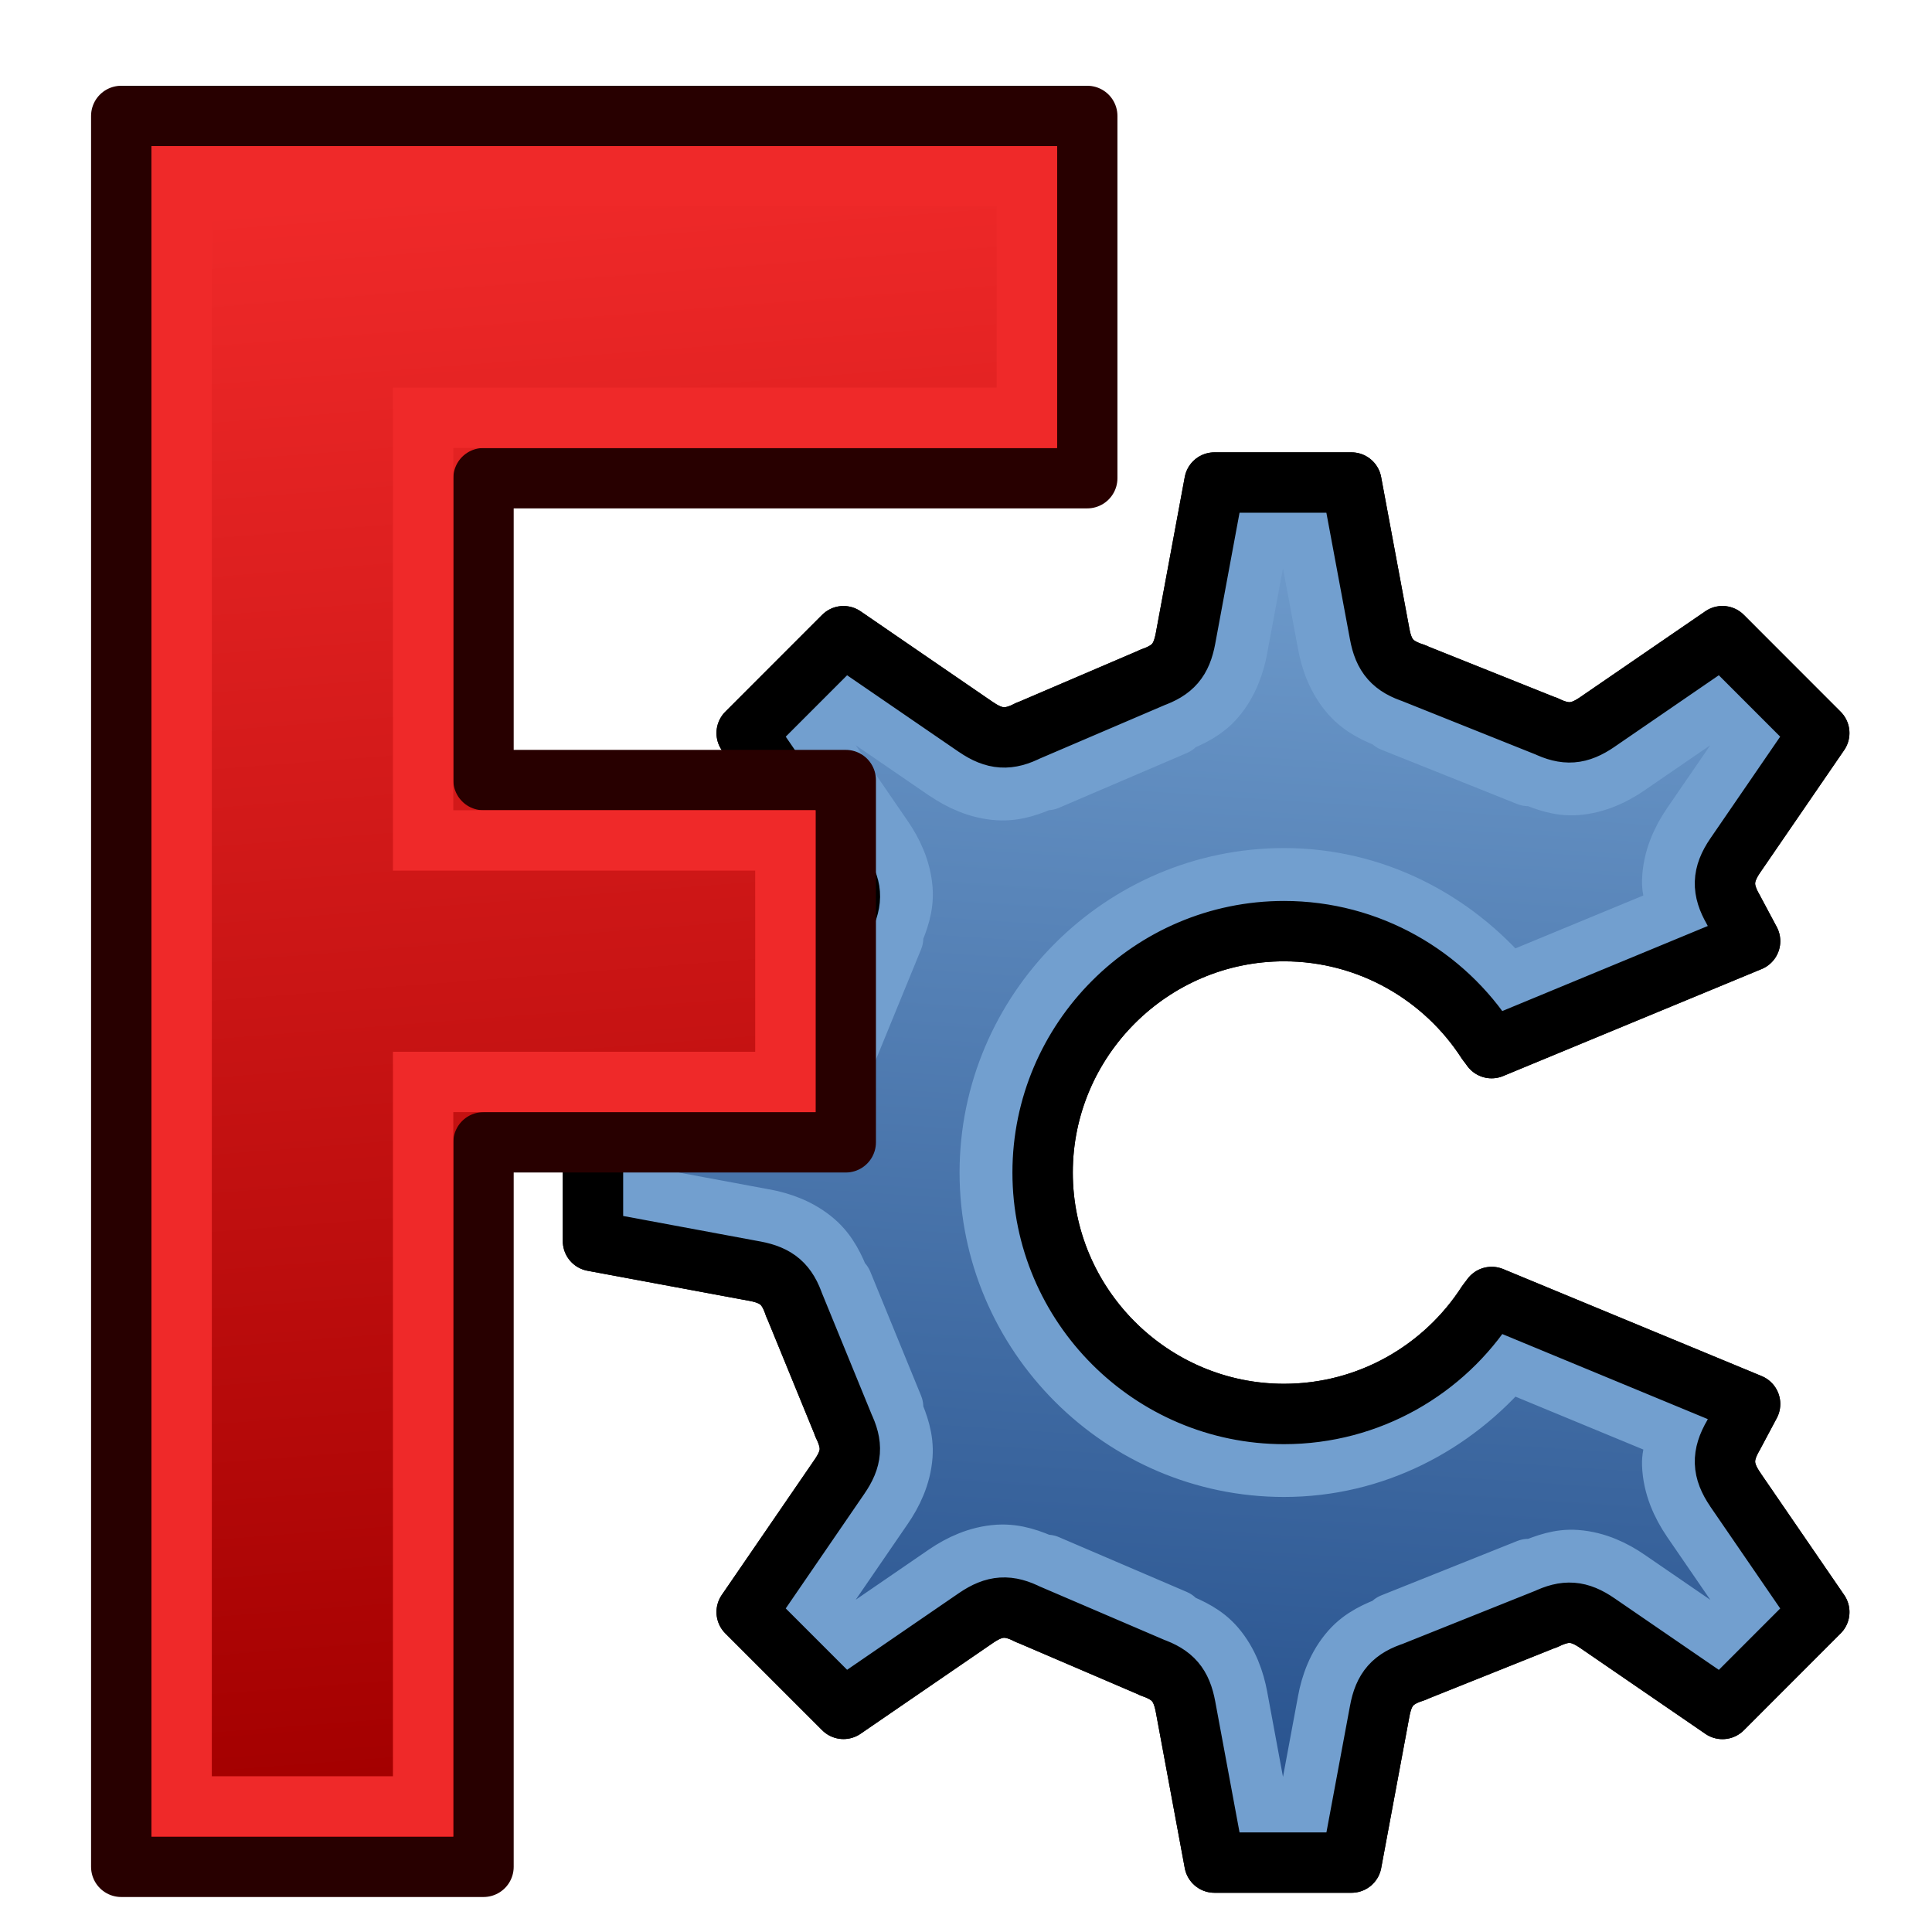
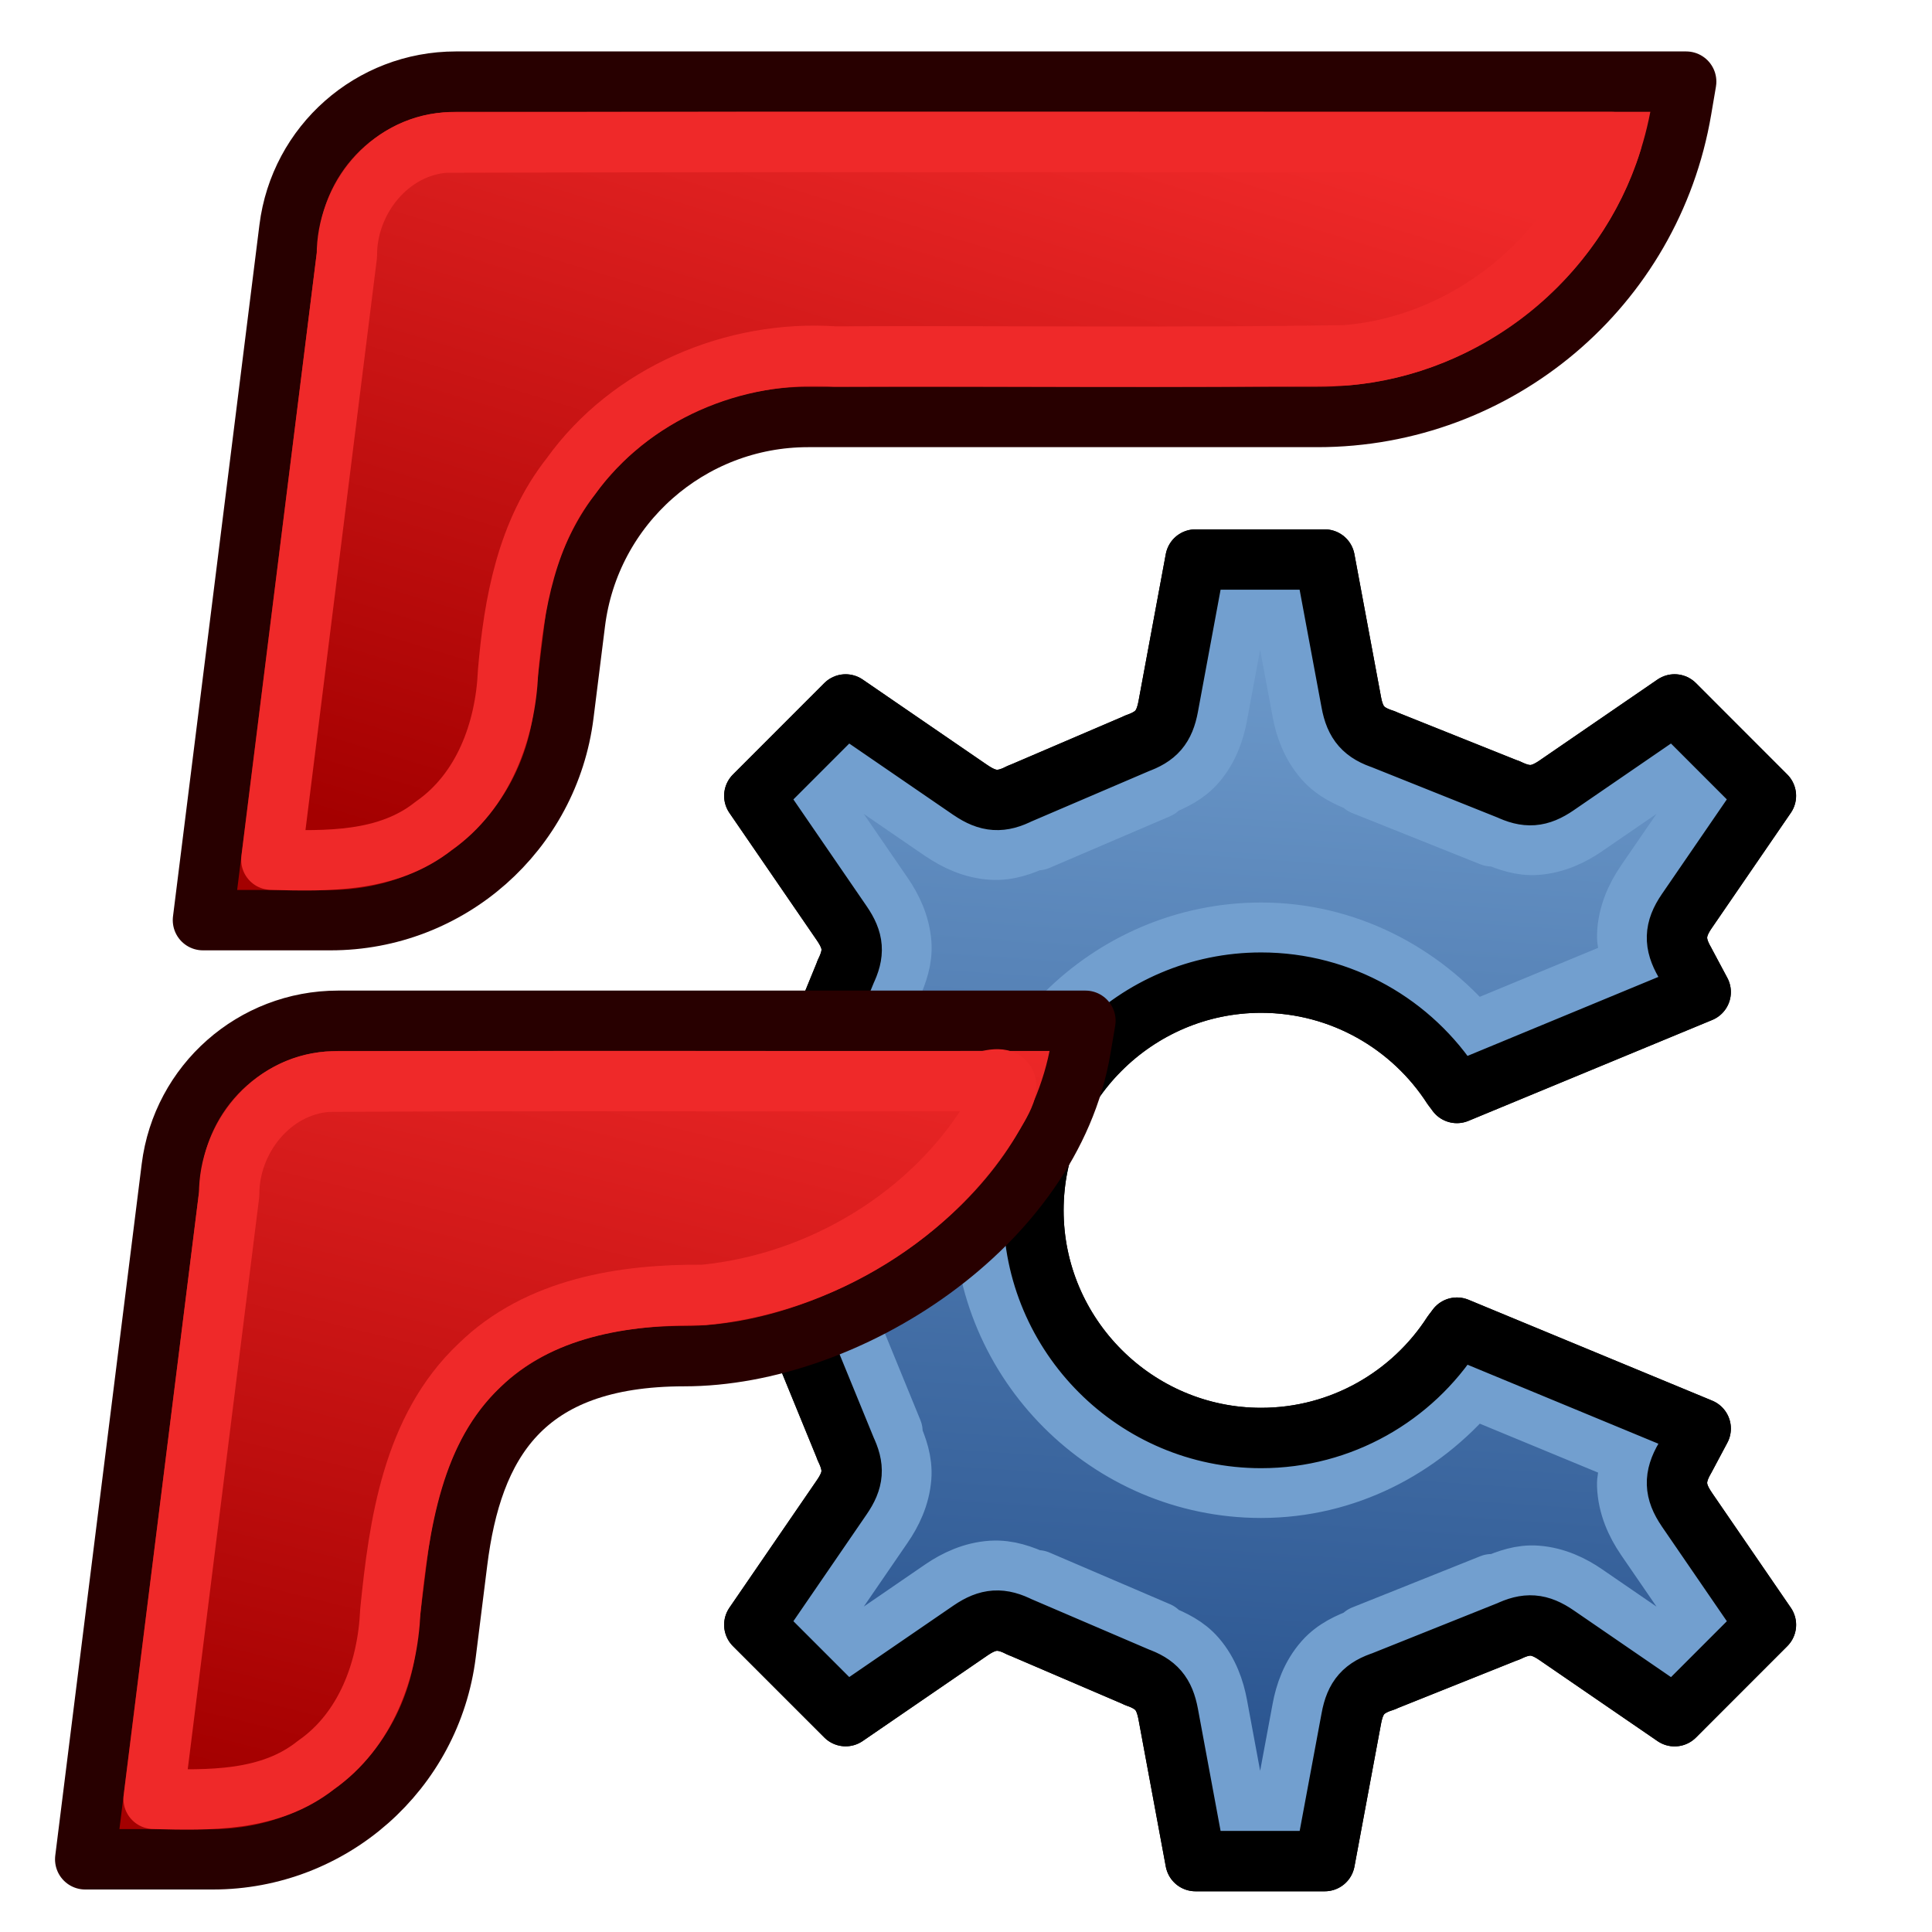
<svg xmlns="http://www.w3.org/2000/svg" xmlns:xlink="http://www.w3.org/1999/xlink" width="64px" height="64px" id="svg3140" version="1.1">
  <defs id="defs3142">
    <linearGradient id="linearGradient3864">
      <stop id="stop3866" offset="0" style="stop-color:#71b2f8;stop-opacity:1;" />
      <stop id="stop3868" offset="1" style="stop-color:#002795;stop-opacity:1;" />
    </linearGradient>
    <linearGradient id="linearGradient3682">
      <stop style="stop-color:#ff6d0f;stop-opacity:1;" offset="0" id="stop3684" />
      <stop style="stop-color:#ff1000;stop-opacity:1;" offset="1" id="stop3686" />
    </linearGradient>
    <linearGradient id="linearGradient3864-9">
      <stop style="stop-color:#204a87;stop-opacity:1" offset="0" id="stop3866-1" />
      <stop style="stop-color:#729fcf;stop-opacity:1" offset="1" id="stop3868-1" />
    </linearGradient>
    <linearGradient id="linearGradient3682-0">
      <stop id="stop3684-0" offset="0" style="stop-color:#a40000;stop-opacity:1" />
      <stop id="stop3686-0" offset="1" style="stop-color:#ef2929;stop-opacity:1" />
    </linearGradient>
    <radialGradient r="19.571" fy="33.9" fx="270.583" cy="33.9" cx="270.583" gradientTransform="matrix(1.236126,0.300017,-0.832328,3.388382,-499.9452,-167.3311)" gradientUnits="userSpaceOnUse" id="radialGradient3817-5-3" xlink:href="#linearGradient3682-0-6" />
    <linearGradient id="linearGradient3682-0-6">
      <stop id="stop3684-0-7" offset="0" style="stop-color:#ff390f;stop-opacity:1" />
      <stop id="stop3686-0-5" offset="1" style="stop-color:#ff1000;stop-opacity:1;" />
    </linearGradient>
    <linearGradient xlink:href="#linearGradient3864-9-6" id="linearGradient3808-5" x1="-146.745" y1="58.262" x2="-157.325" y2="26.521" gradientUnits="userSpaceOnUse" gradientTransform="matrix(1.009449,0,0,1.009449,-20.30797,3.726008)" />
    <linearGradient id="linearGradient3864-9-6">
      <stop style="stop-color:#204a87;stop-opacity:1" offset="0" id="stop3866-1-2" />
      <stop style="stop-color:#729fcf;stop-opacity:1" offset="1" id="stop3868-1-9" />
    </linearGradient>
    <linearGradient xlink:href="#linearGradient3864-9-7" id="linearGradient3808-2" x1="-146.745" y1="58.262" x2="-157.325" y2="26.521" gradientUnits="userSpaceOnUse" gradientTransform="matrix(1.009449,0,0,1.009449,-20.30797,3.726008)" />
    <linearGradient id="linearGradient3864-9-7">
      <stop style="stop-color:#204a87;stop-opacity:1" offset="0" id="stop3866-1-0" />
      <stop style="stop-color:#729fcf;stop-opacity:1" offset="1" id="stop3868-1-93" />
    </linearGradient>
-     <linearGradient xlink:href="#linearGradient3682-0" id="linearGradient3806" x1="-206.699" y1="68.842" x2="-211.402" y2="7.711" gradientUnits="userSpaceOnUse" gradientTransform="matrix(0.8506406,0,0,0.8506406,167.694,40.51775)" />
    <linearGradient xlink:href="#linearGradient3864-9" id="linearGradient894-5" gradientUnits="userSpaceOnUse" gradientTransform="matrix(1.175585,0,0,1.175585,-161.715,-54.54806)" x1="45.508" y1="109.748" x2="48.388" y2="66.838" />
+     <clipPath id="_clip12">
+       <rect x="21" y="21" width="39" height="39" id="rect296" />
+     </clipPath>
+     <linearGradient id="_Linear13" x1="0" y1="0" x2="1" y2="0" gradientUnits="userSpaceOnUse" gradientTransform="matrix(3.75564,3.49917,-3.75564,3.49917,35.7563,36.7424)">
+       <stop offset="0" style="stop-color:rgb(0,63,121);stop-opacity:1" id="stop1532" />
+       <stop offset="1" style="stop-color:rgb(24,100,171);stop-opacity:1" id="stop1534" />
+     </linearGradient>
+     <linearGradient id="_Linear14" x1="0" y1="0" x2="1" y2="0" gradientUnits="userSpaceOnUse" gradientTransform="matrix(-34.1306,-23.1781,23.1781,-34.1306,54.1306,54.173)">
+       <stop offset="0" style="stop-color:rgb(0,63,121);stop-opacity:1" id="stop1537" />
+       <stop offset="1" style="stop-color:rgb(119,188,255);stop-opacity:1" id="stop1539" />
+     </linearGradient>
+     <linearGradient id="_Linear15" x1="0" y1="0" x2="1" y2="0" gradientUnits="userSpaceOnUse" gradientTransform="matrix(-18.3223,-31.5843,31.5843,-18.3223,47.2762,55.7411)">
+       <stop offset="0" style="stop-color:rgb(10,66,118);stop-opacity:1" id="stop1542" />
+       <stop offset="0.59" style="stop-color:rgb(67,130,187);stop-opacity:1" id="stop1544" />
+       <stop offset="1" style="stop-color:rgb(143,206,255);stop-opacity:1" id="stop1546" />
+     </linearGradient>
+     <radialGradient id="_Radial16" cx="0" cy="0" r="1" gradientUnits="userSpaceOnUse" gradientTransform="matrix(-12.2377,-11.402,12.2377,-11.402,40.9756,42.2748)">
+       <stop offset="0" style="stop-color:rgb(28,126,214);stop-opacity:1" id="stop1549" />
+       <stop offset="0.59" style="stop-color:rgb(27,121,206);stop-opacity:0.81" id="stop1551" />
+       <stop offset="0.8" style="stop-color:rgb(25,110,188);stop-opacity:0.4" id="stop1553" />
+       <stop offset="1" style="stop-color:rgb(24,100,171);stop-opacity:0" id="stop1555" />
+     </radialGradient>
+     <linearGradient id="_Linear17" x1="0" y1="0" x2="1" y2="0" gradientUnits="userSpaceOnUse" gradientTransform="matrix(-36.1019,-25.1613,34.3108,-26.4747,63.9144,48.2238)">
+       <stop offset="0" style="stop-color:rgb(24,100,171);stop-opacity:1" id="stop1558" />
+       <stop offset="1" style="stop-color:rgb(116,192,252);stop-opacity:1" id="stop1560" />
+     </linearGradient>
+     <linearGradient id="_Linear18" x1="0" y1="0" x2="1" y2="0" gradientUnits="userSpaceOnUse" gradientTransform="matrix(-39.825,-28.8277,39.3105,-29.205,67.6375,51.8902)">
+       <stop offset="0" style="stop-color:rgb(51,154,240);stop-opacity:1" id="stop1563" />
+       <stop offset="1" style="stop-color:rgb(208,235,255);stop-opacity:1" id="stop1565" />
+     </linearGradient>
+     <linearGradient id="_Linear21" x1="0" y1="0" x2="1" y2="0" gradientUnits="userSpaceOnUse" gradientTransform="matrix(-6,-8,8,-6,15,51.0025)">
+       <stop offset="0" style="stop-color:rgb(160,33,33);stop-opacity:1" id="stop1570" />
+       <stop offset="1" style="stop-color:rgb(255,107,107);stop-opacity:1" id="stop1572" />
+     </linearGradient>
+     <linearGradient id="_Linear22" x1="0" y1="0" x2="1" y2="0" gradientUnits="userSpaceOnUse" gradientTransform="matrix(-6,-8,8,-6,15,51.0025)">
+       <stop offset="0" style="stop-color:rgb(215,15,15);stop-opacity:1" id="stop1575" />
+       <stop offset="1" style="stop-color:rgb(240,62,62);stop-opacity:1" id="stop1577" />
+     </linearGradient>
+     <clipPath id="_clip23">
+       <path d="M 5.226,58.997 H 4 L 6.343,40.256 C 6.718,37.253 9.271,35 12.297,35 H 33 l -0.714,3.569 C 32.111,39.444 31.798,40.261 31.371,41 h -9.589 c -3.909,0 -7.246,2.825 -7.89,6.681 l -0.775,4.635 c -0.645,3.856 -3.981,6.681 -7.891,6.681 z" id="path354" />
+     </clipPath>
+     <clipPath id="_clip25">
+       <path d="M 7.5,31 10.218,9.258 c 0.375,-3.002 2.927,-5.255 5.953,-5.255 h 37.721 c 0.035,0 0.068,0.015 0.09,0.042 0.023,0.026 0.033,0.062 0.027,0.096 L 53.693,6.004 C 52.716,11.776 47.716,16 41.862,16 H 26.671 c -3.026,0 -5.578,2.253 -5.953,5.256 l -0.342,2.736 C 19.875,27.996 16.472,31 12.437,31 Z" id="path368" />
+     </clipPath>
+     <linearGradient id="_Linear27" x1="0" y1="0" x2="1" y2="0" gradientUnits="userSpaceOnUse" gradientTransform="matrix(-4.99704,-4.99704,4.99704,-4.99704,20.5159,18.0025)">
+       <stop offset="0" style="stop-color:rgb(224,49,49);stop-opacity:1" id="stop1582" />
+       <stop offset="1" style="stop-color:rgb(240,62,62);stop-opacity:1" id="stop1584" />
+     </linearGradient>
+     <clipPath id="_clip28">
+       <path d="M 8.499,31 H 7.5 L 10.218,9.258 c 0.375,-3.002 2.927,-5.255 5.953,-5.255 h 37.721 c 0.035,0 0.068,0.015 0.09,0.042 0.023,0.026 0.033,0.062 0.027,0.096 L 53.693,6.004 C 53.303,8.305 52.274,10.36 50.807,12 H 25.005 c -3.98,0 -7.355,2.926 -7.919,6.866 l -0.764,5.336 C 15.773,28.101 12.437,31 8.499,31 Z" id="path381" />
+     </clipPath>
+     <clipPath id="_clip12-2">
+       <rect x="21" y="21" width="39" height="39" id="rect296-9" />
+     </clipPath>
+     <linearGradient id="_Linear13-3" x1="0" y1="0" x2="1" y2="0" gradientUnits="userSpaceOnUse" gradientTransform="matrix(3.948229,3.948253,-3.948229,3.948253,154.0878,32.24319)">
+       <stop offset="0" style="stop-color:rgb(0,63,121);stop-opacity:1" id="stop1532-9" />
+       <stop offset="1" style="stop-color:rgb(24,100,171);stop-opacity:1" id="stop1534-0" />
+     </linearGradient>
+     <linearGradient id="_Linear14-8" x1="0" y1="0" x2="1" y2="0" gradientUnits="userSpaceOnUse" gradientTransform="matrix(-34.1306,-23.1781,23.1781,-34.1306,54.1306,54.173)">
+       <stop offset="0" style="stop-color:rgb(0,63,121);stop-opacity:1" id="stop1537-8" />
+       <stop offset="1" style="stop-color:rgb(119,188,255);stop-opacity:1" id="stop1539-5" />
+     </linearGradient>
+     <linearGradient id="_Linear15-0" x1="0" y1="0" x2="1" y2="0" gradientUnits="userSpaceOnUse" gradientTransform="matrix(-18.3223,-31.5843,31.5843,-18.3223,47.2762,55.7411)">
+       <stop offset="0" style="stop-color:rgb(10,66,118);stop-opacity:1" id="stop1542-9" />
+       <stop offset="0.59" style="stop-color:rgb(67,130,187);stop-opacity:1" id="stop1544-6" />
+       <stop offset="1" style="stop-color:rgb(143,206,255);stop-opacity:1" id="stop1546-3" />
+     </linearGradient>
+     <radialGradient id="_Radial16-8" cx="0" cy="0" r="1" gradientUnits="userSpaceOnUse" gradientTransform="matrix(-12.86525,-12.86533,12.86525,-12.86533,159.5747,38.48562)">
+       <stop offset="0" style="stop-color:rgb(28,126,214);stop-opacity:1" id="stop1549-5" />
+       <stop offset="0.59" style="stop-color:rgb(27,121,206);stop-opacity:0.81" id="stop1551-6" />
+       <stop offset="0.8" style="stop-color:rgb(25,110,188);stop-opacity:0.4" id="stop1553-1" />
+       <stop offset="1" style="stop-color:rgb(24,100,171);stop-opacity:0" id="stop1555-1" />
+     </radialGradient>
+     <linearGradient id="_Linear21-8" x1="0" y1="0" x2="1" y2="0" gradientUnits="userSpaceOnUse" gradientTransform="matrix(-6.667316,-8.889754,8.889754,-6.667316,11.79822,53.59631)" xlink:href="#linearGradient3682-0">
+       <stop offset="0" style="stop-color:rgb(160,33,33);stop-opacity:1" id="stop1570-1" />
+       <stop offset="1" style="stop-color:rgb(255,107,107);stop-opacity:1" id="stop1572-0" />
+     </linearGradient>
+     <linearGradient id="_Linear22-3" x1="0" y1="0" x2="1" y2="0" gradientUnits="userSpaceOnUse" gradientTransform="matrix(-6,-8,8,-6,15,51.0025)">
+       <stop offset="0" style="stop-color:rgb(215,15,15);stop-opacity:1" id="stop1575-0" />
+       <stop offset="1" style="stop-color:rgb(240,62,62);stop-opacity:1" id="stop1577-4" />
+     </linearGradient>
+     <clipPath id="_clip23-4">
+       <path d="M 5.226,58.997 H 4 L 6.343,40.256 C 6.718,37.253 9.271,35 12.297,35 H 33 l -0.714,3.569 C 32.111,39.444 31.798,40.261 31.371,41 h -9.589 c -3.909,0 -7.246,2.825 -7.89,6.681 l -0.775,4.635 c -0.645,3.856 -3.981,6.681 -7.891,6.681 z" id="path354-4" />
+     </clipPath>
+     <clipPath id="_clip25-4">
+       <path d="M 7.5,31 10.218,9.258 c 0.375,-3.002 2.927,-5.255 5.953,-5.255 h 37.721 c 0.035,0 0.068,0.015 0.09,0.042 0.023,0.026 0.033,0.062 0.027,0.096 L 53.693,6.004 C 52.716,11.776 47.716,16 41.862,16 H 26.671 c -3.026,0 -5.578,2.253 -5.953,5.256 l -0.342,2.736 C 19.875,27.996 16.472,31 12.437,31 Z" id="path368-7" />
+     </clipPath>
+     <linearGradient id="_Linear27-6" x1="0" y1="0" x2="1" y2="0" gradientUnits="userSpaceOnUse" gradientTransform="matrix(-4.99704,-4.99704,4.99704,-4.99704,20.5159,18.0025)">
+       <stop offset="0" style="stop-color:rgb(224,49,49);stop-opacity:1" id="stop1582-3" />
+       <stop offset="1" style="stop-color:rgb(240,62,62);stop-opacity:1" id="stop1584-1" />
+     </linearGradient>
+     <clipPath id="_clip28-7">
+       <path d="M 8.499,31 H 7.5 L 10.218,9.258 c 0.375,-3.002 2.927,-5.255 5.953,-5.255 h 37.721 c 0.035,0 0.068,0.015 0.09,0.042 0.023,0.026 0.033,0.062 0.027,0.096 L 53.693,6.004 C 53.303,8.305 52.274,10.36 50.807,12 H 25.005 c -3.98,0 -7.355,2.926 -7.919,6.866 l -0.764,5.336 C 15.773,28.101 12.437,31 8.499,31 Z" id="path381-5" />
+     </clipPath>
+     <clipPath id="clipPath5639">
+       <rect x="21" y="21" width="39" height="39" id="rect5637" />
+     </clipPath>
+     <linearGradient xlink:href="#linearGradient3682-0" id="linearGradient2651" x1="18.808" y1="31.056" x2="23.329" y2="4.042" gradientUnits="userSpaceOnUse" />
+     <linearGradient xlink:href="#linearGradient3682-0" id="linearGradient2959" gradientUnits="userSpaceOnUse" x1="24.811" y1="30.772" x2="32.854" y2="4.214" />
+     <linearGradient id="_Linear22-3-1" x1="0" y1="0" x2="1" y2="0" gradientUnits="userSpaceOnUse" gradientTransform="matrix(-6,-8,8,-6,15,51.0025)">
+       <stop offset="0" style="stop-color:rgb(215,15,15);stop-opacity:1" id="stop1575-0-8" />
+       <stop offset="1" style="stop-color:rgb(240,62,62);stop-opacity:1" id="stop1577-4-5" />
+     </linearGradient>
+     <linearGradient xlink:href="#linearGradient3682-0" id="linearGradient2651-8" x1="32.971" y1="30.913" x2="32.486" y2="3.841" gradientUnits="userSpaceOnUse" />
+     <linearGradient xlink:href="#linearGradient3682-0" id="linearGradient1043" gradientUnits="userSpaceOnUse" x1="25.921" y1="30.689" x2="32.486" y2="3.841" />
  </defs>
  <g id="layer1">
-     <g id="g7812" transform="translate(-60)">
-       <path id="path2-5-5" style="fill:url(#linearGradient894-5);fill-opacity:1;stroke:#000000;stroke-width:2.057;stroke-linecap:round;stroke-linejoin:round;stroke-miterlimit:4;stroke-dasharray:none;stroke-opacity:1" transform="matrix(0.9723135,0,0,0.9723135,201.0656,-8.371109)" d="m -103.707,25.049 -0.984,5.303 a 1.293,1.293 0 0 1 0,0.002 c -0.141,0.752 -0.432,1.091 -1.154,1.344 l 0.082,-0.031 -4.355,1.865 0.086,-0.041 c -0.683,0.354 -1.164,0.322 -1.797,-0.111 h -0.002 l -4.514,-3.096 -3.299,3.301 3.158,4.602 c 0.435,0.634 0.472,1.081 0.129,1.777 l 0.037,-0.08 -1.729,4.221 0.031,-0.084 c -0.244,0.738 -0.6,1.035 -1.346,1.176 a 1.293,1.293 0 0 1 -0.004,0 l -5.512,1.027 v 4.668 l 5.512,1.025 a 1.293,1.293 0 0 1 0.004,0 c 0.744,0.141 1.102,0.44 1.346,1.178 l -0.031,-0.086 1.729,4.223 -0.037,-0.08 c 0.34,0.692 0.304,1.147 -0.131,1.777 l -3.156,4.602 3.299,3.299 4.514,-3.096 a 1.293,1.293 0 0 1 0.006,-0.004 c 0.631,-0.429 1.105,-0.462 1.789,-0.109 l -0.082,-0.039 4.355,1.867 -0.086,-0.033 c 0.724,0.251 1.018,0.597 1.158,1.348 l 0.984,5.303 h 4.67 l 0.959,-5.15 c 0.14,-0.769 0.453,-1.122 1.197,-1.355 l -0.094,0.033 4.633,-1.854 -0.086,0.039 c 0.684,-0.334 1.144,-0.301 1.773,0.133 l 4.256,2.92 3.299,-3.301 -2.861,-4.17 a 1.293,1.293 0 0 1 0,-0.002 c -0.452,-0.66 -0.464,-1.166 -0.066,-1.848 l 0.57,-1.07 -8.805,-3.645 c -0.049,0.068 -0.1,0.137 -0.15,0.197 -1.462,2.277 -4.025,3.789 -6.924,3.789 -4.527,0 -8.225,-3.698 -8.225,-8.225 0,-4.527 3.697,-8.225 8.225,-8.225 2.898,0 5.46,1.511 6.922,3.787 0.051,0.062 0.102,0.131 0.15,0.199 l 8.807,-3.645 -0.594,-1.113 0.023,0.041 c -0.395,-0.678 -0.387,-1.187 0.066,-1.848 l 2.861,-4.17 -3.299,-3.301 -4.258,2.922 a 1.293,1.293 0 0 1 -0.002,0.002 c -0.626,0.428 -1.082,0.464 -1.77,0.129 l 0.086,0.039 -4.633,-1.854 0.09,0.031 c -0.736,-0.233 -1.054,-0.587 -1.193,-1.355 l -0.959,-5.148 z" />
-       <path id="path2-5-5-4" style="fill:none;stroke:#729fcf;stroke-width:2;stroke-linecap:round;stroke-linejoin:round" d="m 101.685,17.735 -0.691,3.724 c -9.8e-4,0.001 -0.003,0.003 -0.004,0.004 h 0.004 c -0.1,0.534 -0.304,1.146 -0.743,1.656 -0.362,0.422 -0.823,0.628 -1.259,0.811 -0.023,0.033 -0.047,0.065 -0.072,0.097 l -4.235,1.814 c -0.026,-0.009 -0.051,-0.02 -0.076,-0.03 -0.455,0.203 -0.955,0.399 -1.531,0.363 -0.676,-0.042 -1.266,-0.328 -1.726,-0.642 -0.004,-0.001 -0.008,-0.003 -0.011,-0.004 l -3.19,-2.188 -1.151,1.153 2.248,3.274 c 0.307,0.448 0.597,1.026 0.648,1.703 0.042,0.559 -0.143,1.034 -0.327,1.476 0.007,0.042 0.013,0.083 0.017,0.125 l -1.681,4.104 c -0.023,0.011 -0.047,0.021 -0.07,0.03 -0.183,0.466 -0.407,0.96 -0.845,1.339 -0.512,0.443 -1.124,0.647 -1.656,0.748 v -0.006 c -0.003,0.003 -0.007,0.005 -0.01,0.008 l -3.929,0.733 v 1.629 l 3.929,0.731 c 0.003,0.002 0.005,0.004 0.008,0.006 v -0.006 c 0.534,0.101 1.146,0.308 1.658,0.752 0.437,0.379 0.66,0.871 0.843,1.337 0.024,0.01 0.048,0.02 0.072,0.03 l 1.681,4.106 c -0.004,0.042 -0.01,0.084 -0.017,0.125 0.183,0.442 0.366,0.92 0.325,1.477 -0.051,0.675 -0.339,1.254 -0.649,1.703 l -2.245,3.272 1.151,1.151 3.19,-2.188 0.008,0.011 c 9.7e-4,-0.006 0.003,-0.013 0.004,-0.019 0.458,-0.311 1.047,-0.596 1.724,-0.638 0.577,-0.036 1.079,0.158 1.534,0.361 0.025,-0.01 0.049,-0.02 0.074,-0.028 l 4.235,1.815 c 0.026,0.032 0.051,0.065 0.074,0.099 0.437,0.184 0.897,0.391 1.257,0.811 0.438,0.511 0.643,1.122 0.743,1.656 v 0.002 l 0.691,3.724 h 1.631 l 0.665,-3.57 v -0.002 c 0.101,-0.553 0.316,-1.181 0.773,-1.698 0.385,-0.435 0.876,-0.644 1.339,-0.82 0.011,-0.026 0.022,-0.052 0.034,-0.078 l 4.505,-1.802 c 0.044,0.005 0.089,0.011 0.133,0.019 0.435,-0.176 0.9,-0.356 1.445,-0.315 0.671,0.05 1.252,0.335 1.705,0.648 l 2.936,2.015 1.151,-1.153 -1.96,-2.856 h 0.004 c -10e-4,-6.47e-4 -0.003,-0.001 -0.004,-0.002 -0.333,-0.487 -0.624,-1.114 -0.648,-1.821 -0.014,-0.405 0.173,-0.711 0.294,-1.058 l -5.756,-2.381 c -1.791,2.122 -4.422,3.517 -7.397,3.517 -5.355,0 -9.748,-4.393 -9.748,-9.748 0,-5.355 4.393,-9.748 9.748,-9.748 2.974,0 5.604,1.395 7.395,3.517 l 5.758,-2.381 c -0.121,-0.346 -0.307,-0.65 -0.294,-1.054 0.022,-0.705 0.311,-1.337 0.648,-1.827 v -0.002 l 1.96,-2.854 -1.151,-1.153 -2.942,2.019 c -0.003,-6.43e-4 -0.005,-0.001 -0.008,-0.002 l 0.004,0.006 c -0.449,0.307 -1.026,0.592 -1.696,0.642 -0.545,0.04 -1.01,-0.14 -1.447,-0.317 -0.043,0.008 -0.087,0.014 -0.131,0.019 l -4.505,-1.802 c -0.011,-0.024 -0.022,-0.049 -0.032,-0.074 -0.463,-0.176 -0.955,-0.389 -1.341,-0.826 -0.455,-0.515 -0.672,-1.141 -0.773,-1.698 -9e-5,-5.16e-4 9e-5,-0.001 0,-0.002 l -0.665,-3.568 z" />
-       <path id="path2-5-5-1" style="fill:none;fill-opacity:1;stroke:#000000;stroke-width:2.057;stroke-linecap:round;stroke-linejoin:round;stroke-miterlimit:4;stroke-dasharray:none;stroke-opacity:1" transform="matrix(0.9723135,0,0,0.9723135,201.0656,-8.371109)" d="m -103.707,25.049 -0.984,5.303 a 1.293,1.293 0 0 1 0,0.002 c -0.141,0.752 -0.432,1.091 -1.154,1.344 l 0.082,-0.031 -4.355,1.865 0.086,-0.041 c -0.683,0.354 -1.164,0.322 -1.797,-0.111 h -0.002 l -4.514,-3.096 -3.299,3.301 3.158,4.602 c 0.435,0.634 0.472,1.081 0.129,1.777 l 0.037,-0.08 -1.729,4.221 0.031,-0.084 c -0.244,0.738 -0.6,1.035 -1.346,1.176 a 1.293,1.293 0 0 1 -0.004,0 l -5.512,1.027 v 4.668 l 5.512,1.025 a 1.293,1.293 0 0 1 0.004,0 c 0.744,0.141 1.102,0.44 1.346,1.178 l -0.031,-0.086 1.729,4.223 -0.037,-0.08 c 0.34,0.692 0.304,1.147 -0.131,1.777 l -3.156,4.602 3.299,3.299 4.514,-3.096 a 1.293,1.293 0 0 1 0.006,-0.004 c 0.631,-0.429 1.105,-0.462 1.789,-0.109 l -0.082,-0.039 4.355,1.867 -0.086,-0.033 c 0.724,0.251 1.018,0.597 1.158,1.348 l 0.984,5.303 h 4.67 l 0.959,-5.15 c 0.14,-0.769 0.453,-1.122 1.197,-1.355 l -0.094,0.033 4.633,-1.854 -0.086,0.039 c 0.684,-0.334 1.144,-0.301 1.773,0.133 l 4.256,2.92 3.299,-3.301 -2.861,-4.17 a 1.293,1.293 0 0 1 0,-0.002 c -0.452,-0.66 -0.464,-1.166 -0.066,-1.848 l 0.57,-1.07 -8.805,-3.645 c -0.049,0.068 -0.1,0.137 -0.15,0.197 -1.462,2.277 -4.025,3.789 -6.924,3.789 -4.527,0 -8.225,-3.698 -8.225,-8.225 0,-4.527 3.697,-8.225 8.225,-8.225 2.898,0 5.46,1.511 6.922,3.787 0.051,0.062 0.102,0.131 0.15,0.199 l 8.807,-3.645 -0.594,-1.113 0.023,0.041 c -0.395,-0.678 -0.387,-1.187 0.066,-1.848 l 2.861,-4.17 -3.299,-3.301 -4.258,2.922 a 1.293,1.293 0 0 1 -0.002,0.002 c -0.626,0.428 -1.082,0.464 -1.77,0.129 l 0.086,0.039 -4.633,-1.854 0.09,0.031 c -0.736,-0.233 -1.054,-0.587 -1.193,-1.355 l -0.959,-5.148 z" />
+     <g id="g948" transform="translate(-0.400147,1.000001)">
+       <g id="g2005" transform="matrix(0.9431209,0,0,0.9431209,58.64771,2.460083)" style="stroke-width:2.121;stroke-miterlimit:4;stroke-dasharray:none">
+         <path id="path2-5-5" style="fill:url(#linearGradient894-5);fill-opacity:1;stroke:#000000;stroke-width:2.181;stroke-linecap:round;stroke-linejoin:round;stroke-miterlimit:4;stroke-dasharray:none;stroke-opacity:1" transform="matrix(0.9723135,0,0,0.9723135,81.0656,-8.371109)" d="m -103.707,25.049 -0.984,5.303 a 1.293,1.293 0 0 1 0,0.002 c -0.141,0.752 -0.432,1.091 -1.154,1.344 l 0.082,-0.031 -4.355,1.865 0.086,-0.041 c -0.683,0.354 -1.164,0.322 -1.797,-0.111 h -0.002 l -4.514,-3.096 -3.299,3.301 3.158,4.602 c 0.435,0.634 0.472,1.081 0.129,1.777 l 0.037,-0.08 -1.729,4.221 0.031,-0.084 c -0.244,0.738 -0.6,1.035 -1.346,1.176 a 1.293,1.293 0 0 1 -0.004,0 l -5.512,1.027 v 4.668 l 5.512,1.025 a 1.293,1.293 0 0 1 0.004,0 c 0.744,0.141 1.102,0.44 1.346,1.178 l -0.031,-0.086 1.729,4.223 -0.037,-0.08 c 0.34,0.692 0.304,1.147 -0.131,1.777 l -3.156,4.602 3.299,3.299 4.514,-3.096 a 1.293,1.293 0 0 1 0.006,-0.004 c 0.631,-0.429 1.105,-0.462 1.789,-0.109 l -0.082,-0.039 4.355,1.867 -0.086,-0.033 c 0.724,0.251 1.018,0.597 1.158,1.348 l 0.984,5.303 h 4.67 l 0.959,-5.15 c 0.14,-0.769 0.453,-1.122 1.197,-1.355 l -0.094,0.033 4.633,-1.854 -0.086,0.039 c 0.684,-0.334 1.144,-0.301 1.773,0.133 l 4.256,2.92 3.299,-3.301 -2.861,-4.17 a 1.293,1.293 0 0 1 0,-0.002 c -0.452,-0.66 -0.464,-1.166 -0.066,-1.848 l 0.57,-1.07 -8.805,-3.645 c -0.049,0.068 -0.1,0.137 -0.15,0.197 -1.462,2.277 -4.025,3.789 -6.924,3.789 -4.527,0 -8.225,-3.698 -8.225,-8.225 0,-4.527 3.697,-8.225 8.225,-8.225 2.898,0 5.46,1.511 6.922,3.787 0.051,0.062 0.102,0.131 0.15,0.199 l 8.807,-3.645 -0.594,-1.113 0.023,0.041 c -0.395,-0.678 -0.387,-1.187 0.066,-1.848 l 2.861,-4.17 -3.299,-3.301 -4.258,2.922 a 1.293,1.293 0 0 1 -0.002,0.002 c -0.626,0.428 -1.082,0.464 -1.77,0.129 l 0.086,0.039 -4.633,-1.854 0.09,0.031 c -0.736,-0.233 -1.054,-0.587 -1.193,-1.355 l -0.959,-5.148 z" />
+         <path id="path2-5-5-4" style="fill:none;stroke:#729fcf;stroke-width:2.121;stroke-linecap:round;stroke-linejoin:round;stroke-miterlimit:4;stroke-dasharray:none" d="m -18.315,17.735 -0.691,3.724 c -9.8e-4,0.001 -0.003,0.003 -0.004,0.004 h 0.004 c -0.1,0.534 -0.304,1.146 -0.743,1.656 -0.362,0.422 -0.823,0.628 -1.259,0.811 -0.023,0.033 -0.047,0.065 -0.072,0.097 l -4.235,1.814 c -0.026,-0.009 -0.051,-0.02 -0.076,-0.03 -0.455,0.203 -0.955,0.399 -1.531,0.363 -0.676,-0.042 -1.266,-0.328 -1.726,-0.642 -0.004,-0.001 -0.008,-0.003 -0.011,-0.004 l -3.19,-2.188 -1.151,1.153 2.248,3.274 c 0.307,0.448 0.597,1.026 0.648,1.703 0.042,0.559 -0.143,1.034 -0.327,1.476 0.007,0.042 0.013,0.083 0.017,0.125 l -1.681,4.104 c -0.023,0.011 -0.047,0.021 -0.07,0.03 -0.183,0.466 -0.407,0.96 -0.845,1.339 -0.512,0.443 -1.124,0.647 -1.656,0.748 v -0.006 c -0.003,0.003 -0.007,0.005 -0.01,0.008 l -3.929,0.733 v 1.629 l 3.929,0.731 c 0.003,0.002 0.005,0.004 0.008,0.006 v -0.006 c 0.534,0.101 1.146,0.308 1.658,0.752 0.437,0.379 0.66,0.871 0.843,1.337 0.024,0.01 0.048,0.02 0.072,0.03 l 1.681,4.106 c -0.004,0.042 -0.01,0.084 -0.017,0.125 0.183,0.442 0.366,0.92 0.325,1.477 -0.051,0.675 -0.339,1.254 -0.649,1.703 l -2.245,3.272 1.151,1.151 3.19,-2.188 0.008,0.011 c 9.7e-4,-0.006 0.003,-0.013 0.004,-0.019 0.458,-0.311 1.047,-0.596 1.724,-0.638 0.577,-0.036 1.079,0.158 1.534,0.361 0.025,-0.01 0.049,-0.02 0.074,-0.029 l 4.235,1.815 c 0.026,0.032 0.051,0.065 0.074,0.099 0.437,0.184 0.897,0.391 1.257,0.811 0.438,0.511 0.643,1.122 0.743,1.656 v 0.002 l 0.691,3.724 h 1.631 l 0.665,-3.57 v -0.002 c 0.101,-0.553 0.316,-1.181 0.773,-1.698 0.385,-0.435 0.876,-0.644 1.339,-0.82 0.011,-0.026 0.022,-0.052 0.034,-0.078 l 4.505,-1.802 c 0.044,0.005 0.089,0.011 0.133,0.019 0.435,-0.176 0.9,-0.356 1.445,-0.315 0.671,0.05 1.252,0.335 1.705,0.648 l 2.936,2.015 1.151,-1.153 -1.96,-2.856 h 0.004 c -10e-4,-6.5e-4 -0.003,-10e-4 -0.004,-0.002 -0.333,-0.487 -0.624,-1.114 -0.648,-1.821 -0.014,-0.405 0.173,-0.711 0.294,-1.058 l -5.756,-2.381 c -1.791,2.122 -4.422,3.517 -7.397,3.517 -5.355,0 -9.748,-4.393 -9.748,-9.748 0,-5.355 4.393,-9.748 9.748,-9.748 2.974,0 5.604,1.395 7.395,3.517 l 5.758,-2.381 c -0.121,-0.346 -0.307,-0.65 -0.294,-1.054 0.022,-0.705 0.311,-1.337 0.648,-1.827 v -0.002 l 1.96,-2.854 -1.151,-1.153 -2.942,2.019 c -0.003,-6.43e-4 -0.005,-0.001 -0.008,-0.002 l 0.004,0.006 c -0.449,0.307 -1.026,0.592 -1.696,0.642 -0.545,0.04 -1.01,-0.14 -1.447,-0.317 -0.043,0.008 -0.087,0.014 -0.131,0.019 l -4.505,-1.802 c -0.011,-0.024 -0.022,-0.049 -0.032,-0.074 -0.463,-0.176 -0.955,-0.389 -1.341,-0.826 -0.455,-0.515 -0.672,-1.141 -0.773,-1.698 -9e-5,-5.16e-4 9e-5,-0.001 0,-0.002 l -0.665,-3.568 z" />
+         <path id="path2-5-5-1" style="fill:none;fill-opacity:1;stroke:#000000;stroke-width:2.181;stroke-linecap:round;stroke-linejoin:round;stroke-miterlimit:4;stroke-dasharray:none;stroke-opacity:1" transform="matrix(0.9723135,0,0,0.9723135,81.0656,-8.371109)" d="m -103.707,25.049 -0.984,5.303 a 1.293,1.293 0 0 1 0,0.002 c -0.141,0.752 -0.432,1.091 -1.154,1.344 l 0.082,-0.031 -4.355,1.865 0.086,-0.041 c -0.683,0.354 -1.164,0.322 -1.797,-0.111 h -0.002 l -4.514,-3.096 -3.299,3.301 3.158,4.602 c 0.435,0.634 0.472,1.081 0.129,1.777 l 0.037,-0.08 -1.729,4.221 0.031,-0.084 c -0.244,0.738 -0.6,1.035 -1.346,1.176 a 1.293,1.293 0 0 1 -0.004,0 l -5.512,1.027 v 4.668 l 5.512,1.025 a 1.293,1.293 0 0 1 0.004,0 c 0.744,0.141 1.102,0.44 1.346,1.178 l -0.031,-0.086 1.729,4.223 -0.037,-0.08 c 0.34,0.692 0.304,1.147 -0.131,1.777 l -3.156,4.602 3.299,3.299 4.514,-3.096 a 1.293,1.293 0 0 1 0.006,-0.004 c 0.631,-0.429 1.105,-0.462 1.789,-0.109 l -0.082,-0.039 4.355,1.867 -0.086,-0.033 c 0.724,0.251 1.018,0.597 1.158,1.348 l 0.984,5.303 h 4.67 l 0.959,-5.15 c 0.14,-0.769 0.453,-1.122 1.197,-1.355 l -0.094,0.033 4.633,-1.854 -0.086,0.039 c 0.684,-0.334 1.144,-0.301 1.773,0.133 l 4.256,2.92 3.299,-3.301 -2.861,-4.17 a 1.293,1.293 0 0 1 0,-0.002 c -0.452,-0.66 -0.464,-1.166 -0.066,-1.848 l 0.57,-1.07 -8.805,-3.645 c -0.049,0.068 -0.1,0.137 -0.15,0.197 -1.462,2.277 -4.025,3.789 -6.924,3.789 -4.527,0 -8.225,-3.698 -8.225,-8.225 0,-4.527 3.697,-8.225 8.225,-8.225 2.898,0 5.46,1.511 6.922,3.787 0.051,0.062 0.102,0.131 0.15,0.199 l 8.807,-3.645 -0.594,-1.113 0.023,0.041 c -0.395,-0.678 -0.387,-1.187 0.066,-1.848 l 2.861,-4.17 -3.299,-3.301 -4.258,2.922 a 1.293,1.293 0 0 1 -0.002,0.002 c -0.626,0.428 -1.082,0.464 -1.77,0.129 l 0.086,0.039 -4.633,-1.854 0.09,0.031 c -0.736,-0.233 -1.054,-0.587 -1.193,-1.355 l -0.959,-5.148 z" />
+       </g>
    </g>
-     <g id="g9311" transform="translate(21.14961,-40.23622)">
-       <path style="display:inline;overflow:visible;visibility:visible;fill:url(#linearGradient3806);fill-opacity:1;fill-rule:evenodd;stroke:#280000;stroke-width:2;stroke-linecap:round;stroke-linejoin:round;stroke-miterlimit:4;stroke-dasharray:none;stroke-dashoffset:0;stroke-opacity:1;marker:none;enable-background:accumulate" d="m -17.133,44.077 8e-6,58 h 12 v -24 H 6.867 V 66.077 H -5.133 V 56.077 H 14.867 v -12 z" id="rect3663-8" />
-       <path style="display:inline;overflow:visible;visibility:visible;fill:none;stroke:#ef2929;stroke-width:2;stroke-linecap:butt;stroke-linejoin:miter;stroke-miterlimit:4;stroke-dasharray:none;stroke-dashoffset:0;stroke-opacity:1;marker:none;enable-background:accumulate" d="m -15.133,46.077 v 54 h 8 V 76.077 H 4.867 v -8 H -7.133 V 54.077 H 12.867 v -8 z" id="rect3663-8-3" />
+     <rect x="84.575" y="18.48" width="41" height="44.005" style="clip-rule:evenodd;fill:none;fill-rule:evenodd;stroke-width:1.089;stroke-linecap:round;stroke-linejoin:round;stroke-miterlimit:100" id="rect294" />
+     <g id="g3045" transform="translate(2,-0.887931)">
+       <g id="Base10-6" transform="matrix(1.111219,0,0,1.111219,-4.870074,-1.967434)" style="clip-rule:evenodd;fill:url(#linearGradient2651);fill-opacity:1;fill-rule:evenodd;stroke:#280000;stroke-width:1.8;stroke-linecap:round;stroke-linejoin:round;stroke-miterlimit:100;stroke-dasharray:none;stroke-opacity:1">
+         <path d="M 52.849,5.003 52.707,5.837 C 51.811,11.128 47.228,15 41.862,15 H 26.671 c -3.53,0 -6.508,2.629 -6.946,6.132 l -0.342,2.736 C 18.946,27.371 15.968,30 12.438,30 H 8.633 L 11.21,9.382 C 11.523,6.88 13.65,5.003 16.171,5.003 Z" style="fill:url(#linearGradient2959);fill-opacity:1;stroke:#280000;stroke-width:1.8;stroke-miterlimit:100;stroke-dasharray:none;stroke-opacity:1" id="path378-2" />
+       </g>
+       <g id="Base10" transform="matrix(1.111219,0,0,1.111219,-4.870074,-1.967434)" style="clip-rule:evenodd;fill:none;fill-rule:evenodd;stroke:#ef2929;stroke-width:1.8;stroke-linecap:round;stroke-linejoin:round;stroke-miterlimit:100;stroke-dasharray:none;stroke-opacity:1">
+         <path id="path378" style="fill:none;stroke:#ef2929;stroke-width:1.8;stroke-miterlimit:100;stroke-dasharray:none;stroke-opacity:1" d="m 15.857,6.82 c -1.688,0.123 -2.941,1.711 -2.933,3.357 -0.751,6.007 -1.502,12.014 -2.252,18.021 1.657,0.047 3.468,0.086 4.84,-1.008 1.483,-1.033 2.138,-2.836 2.216,-4.582 0.173,-2.047 0.56,-4.173 1.866,-5.828 1.768,-2.477 4.87,-3.789 7.878,-3.582 5.066,-0.023 10.135,0.046 15.2,-0.035 3.611,-0.273 6.889,-2.899 7.951,-6.359 -11.588,0.01 -23.178,-0.021 -34.766,0.016 z" />
+       </g>
+     </g>
+     <g id="g4809" transform="translate(40)">
+       <g id="Base10-6-9" transform="matrix(1.111219,0,0,1.111219,-46.77017,28.25542)" style="clip-rule:evenodd;fill:url(#linearGradient2651-8);fill-opacity:1;fill-rule:evenodd;stroke:#280000;stroke-width:1.8;stroke-linecap:round;stroke-linejoin:round;stroke-miterlimit:100;stroke-dasharray:none;stroke-opacity:1">
+         <path d="m 38.45,5.003 -0.142,0.834 c -0.896,5.291 -6.971,9.163 -11.815,9.163 -4.844,0 -6.331,2.629 -6.769,6.132 l -0.342,2.736 C 18.946,27.371 15.968,30 12.438,30 H 8.633 L 11.21,9.382 C 11.523,6.88 13.65,5.003 16.171,5.003 Z" style="fill:url(#linearGradient1043);fill-opacity:1;stroke:#280000;stroke-width:1.8;stroke-miterlimit:100;stroke-dasharray:none;stroke-opacity:1" id="path378-2-0" />
+       </g>
+       <g id="Base10-6-9-4" transform="matrix(1.111219,0,0,1.111219,-46.77017,28.25542)" style="clip-rule:evenodd;fill:none;fill-opacity:1;fill-rule:evenodd;stroke:#ef2929;stroke-width:1.8;stroke-linecap:round;stroke-linejoin:round;stroke-miterlimit:100;stroke-dasharray:none;stroke-opacity:1">
+         <path id="path378-2-0-8" style="fill:none;fill-opacity:1;stroke:#ef2929;stroke-width:1.8;stroke-miterlimit:100;stroke-dasharray:none;stroke-opacity:1" d="m 15.857,6.82 c -1.688,0.123 -2.941,1.711 -2.933,3.357 -0.751,6.007 -1.502,12.014 -2.252,18.021 1.657,0.047 3.468,0.086 4.84,-1.008 1.483,-1.033 2.138,-2.836 2.216,-4.582 0.261,-2.592 0.661,-5.447 2.655,-7.33 1.756,-1.723 4.316,-2.125 6.678,-2.103 3.498,-0.339 6.874,-2.364 8.67,-5.409 0.326,-0.538 0.705,-1.213 -0.251,-0.963 -6.541,0.01 -13.082,-0.021 -19.622,0.016 z" />
+       </g>
    </g>
  </g>
</svg>
